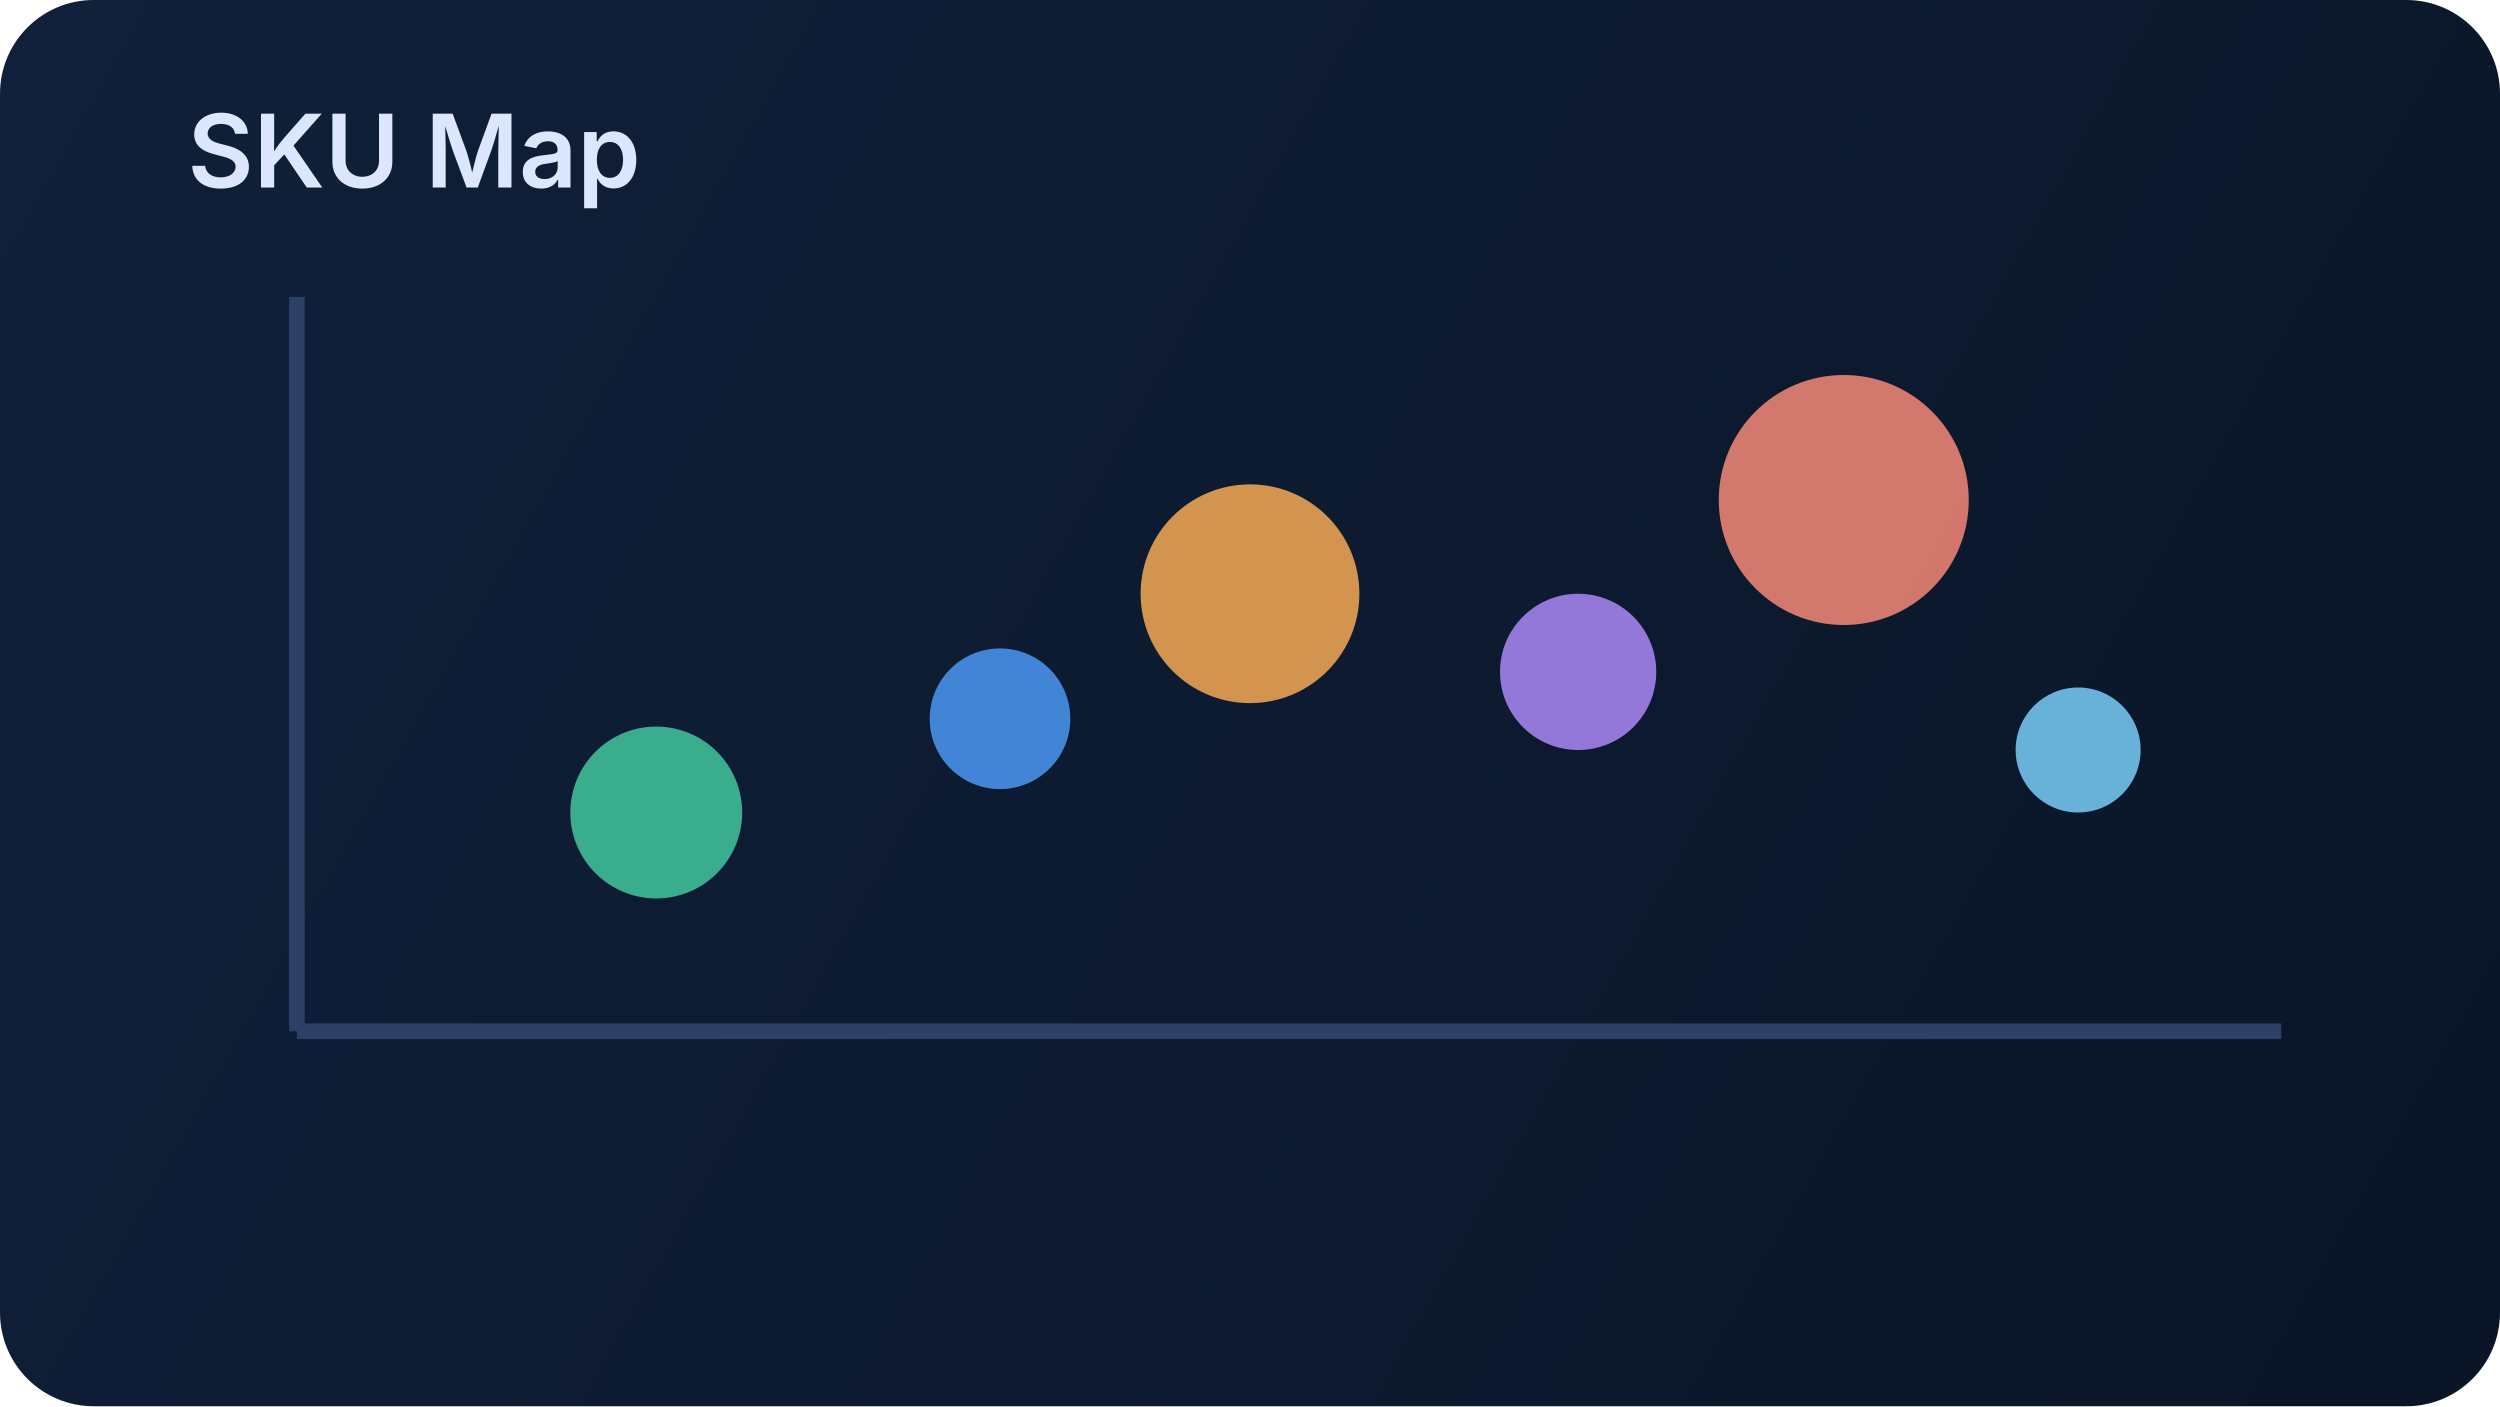
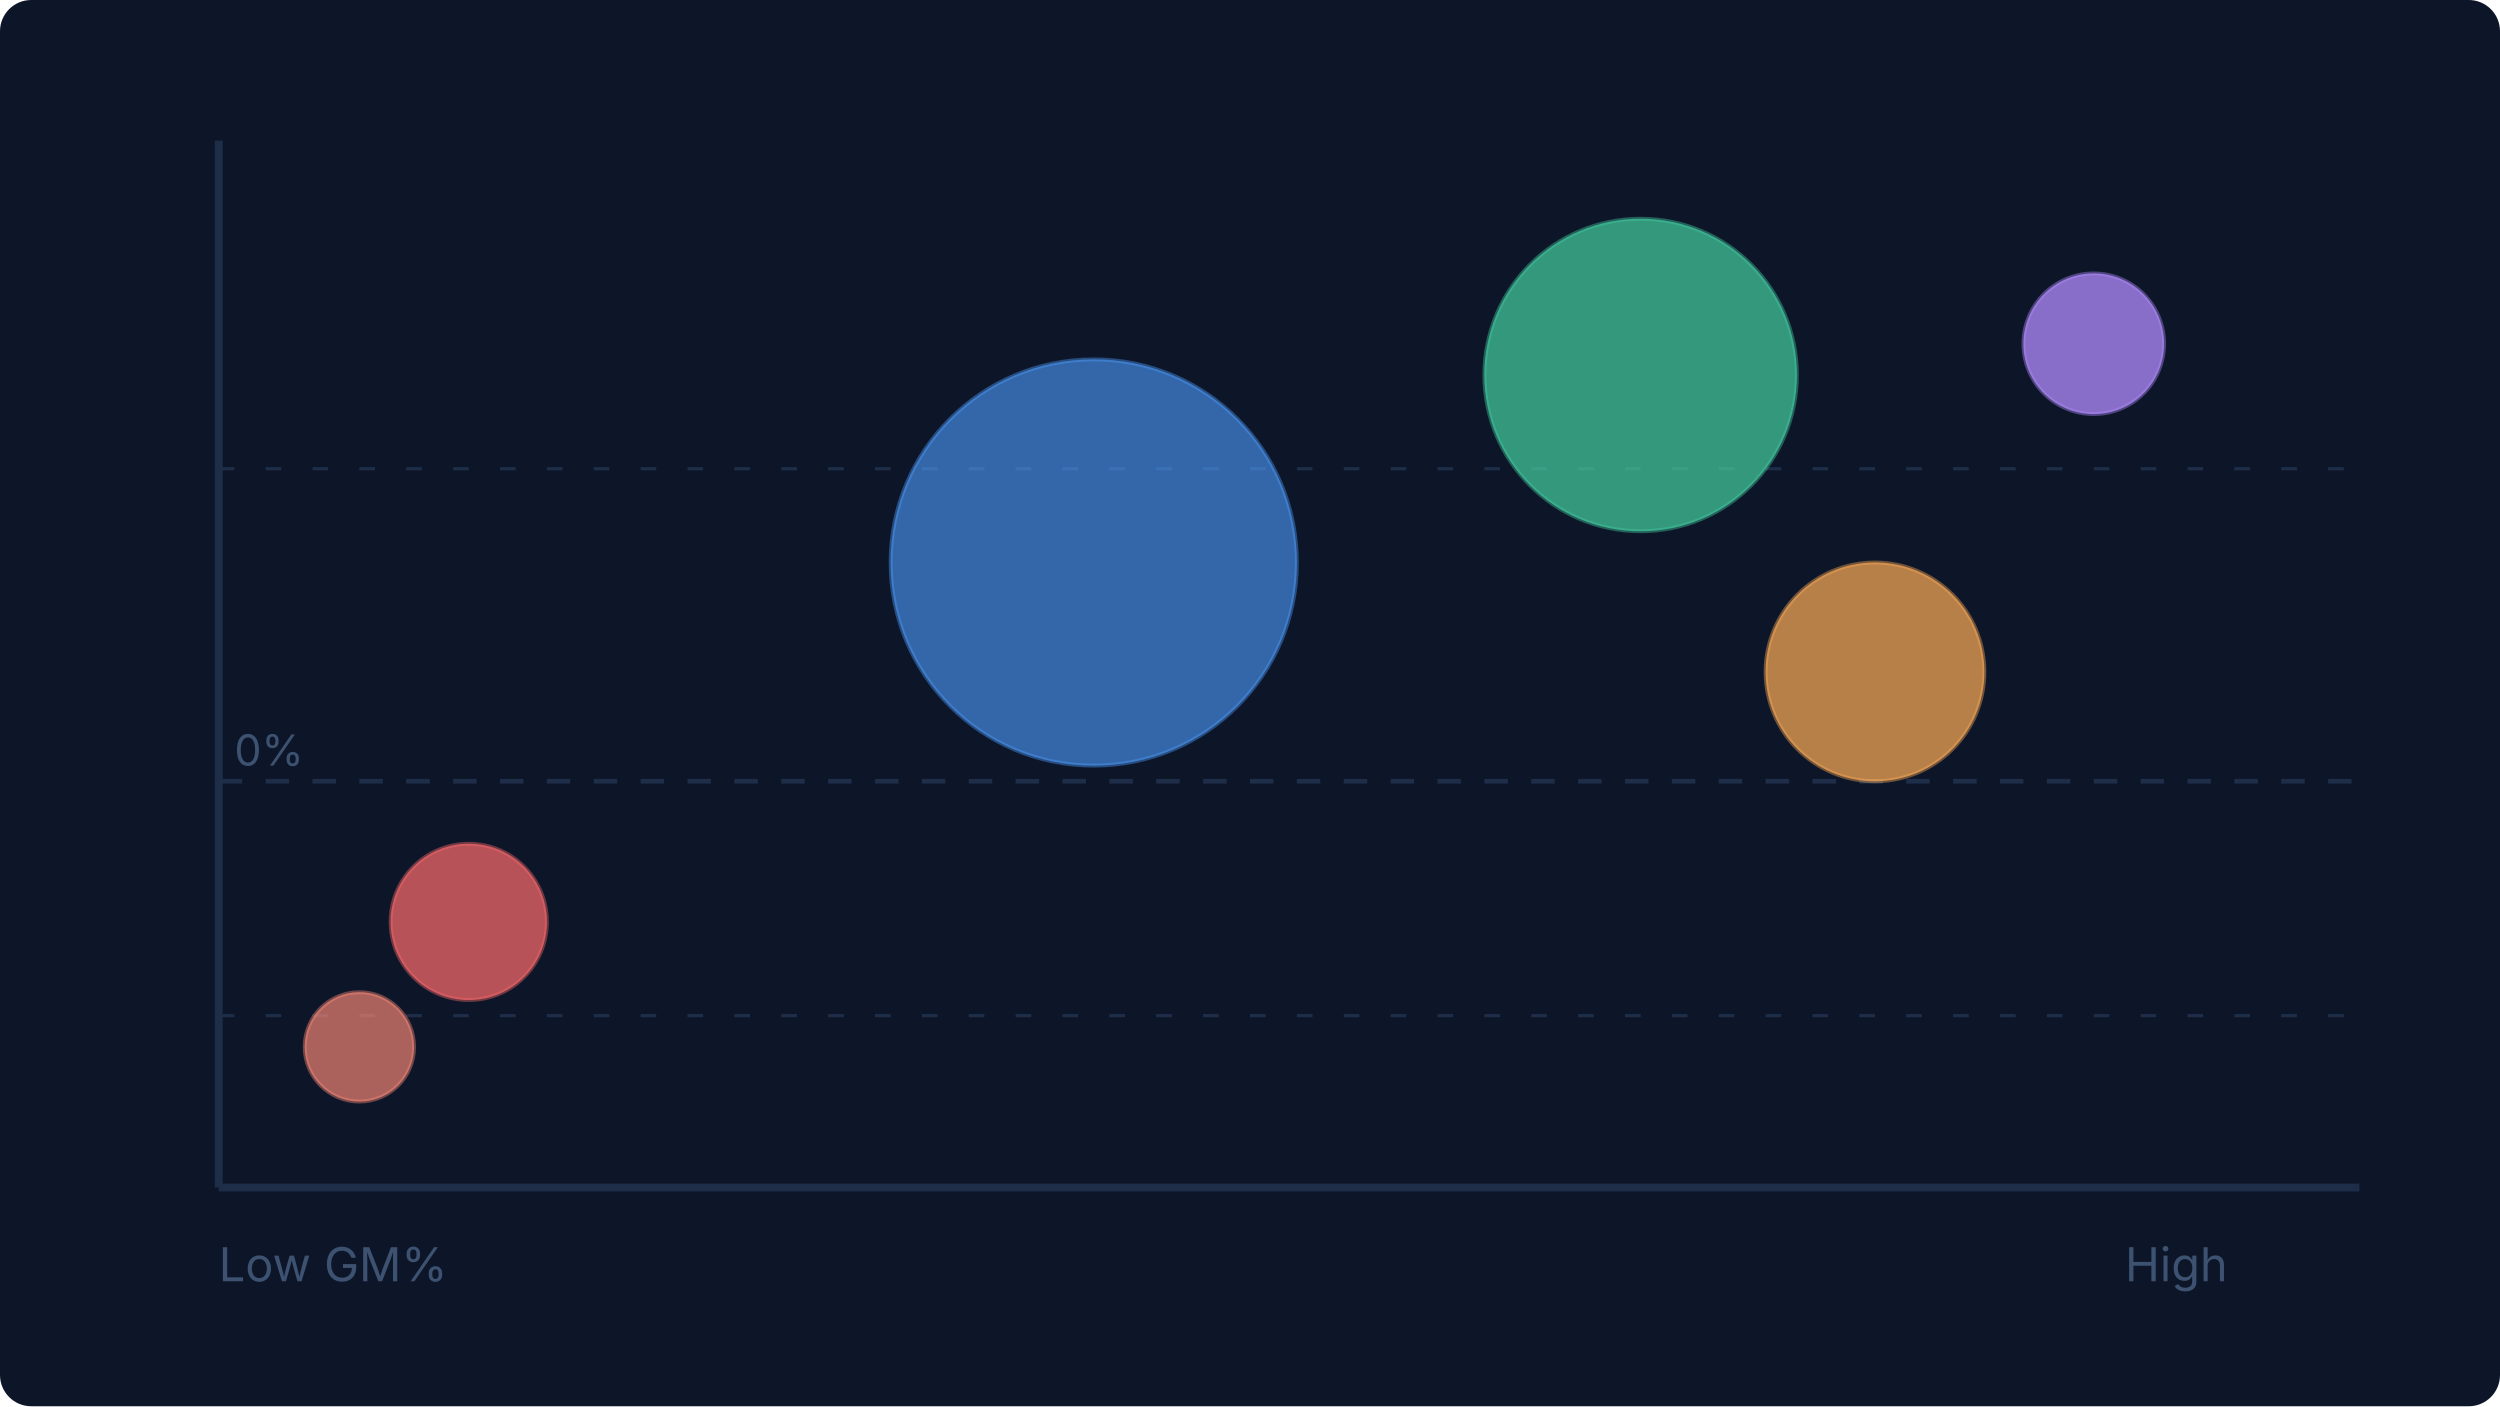
<svg xmlns="http://www.w3.org/2000/svg" width="320" height="180" viewBox="0 0 320 180" fill="none">
-   <defs>
-     <linearGradient id="bg" x1="0" y1="0" x2="320" y2="180" gradientUnits="userSpaceOnUse">
-       <stop stop-color="#10203A" />
-       <stop offset="1" stop-color="#0A1527" />
-     </linearGradient>
-   </defs>
-   <rect width="320" height="180" rx="12" fill="url(#bg)" />
-   <path d="M38 132H292" stroke="#2D4167" stroke-width="2" />
-   <path d="M38 132V38" stroke="#2D4167" stroke-width="2" />
-   <circle cx="84" cy="104" r="11" fill="#45D0A2" fill-opacity="0.8" />
-   <circle cx="128" cy="92" r="9" fill="#4F9FFF" fill-opacity="0.8" />
-   <circle cx="160" cy="76" r="14" fill="#FFAE57" fill-opacity="0.82" />
-   <circle cx="202" cy="86" r="10" fill="#B28CFF" fill-opacity="0.82" />
-   <circle cx="236" cy="64" r="16" fill="#FF8C7A" fill-opacity="0.82" />
-   <circle cx="266" cy="96" r="8" fill="#7CD3FF" fill-opacity="0.82" />
-   <text x="24" y="24" fill="#DCE7FF" font-size="13" font-family="Inter, Arial" font-weight="600">SKU Map</text>
+   <rect width="320" height="180" rx="4" fill="#0d1528" />
+   <line x1="28" y1="152" x2="302" y2="152" stroke="#1e2e48" stroke-width="1" />
+   <line x1="28" y1="18" x2="28" y2="152" stroke="#1e2e48" stroke-width="1" />
+   <line x1="28" y1="100" x2="302" y2="100" stroke="#1e2e48" stroke-width="0.6" stroke-dasharray="3 3" />
+   <line x1="28" y1="60" x2="302" y2="60" stroke="#1e2e48" stroke-width="0.4" stroke-dasharray="2 4" />
+   <line x1="28" y1="130" x2="302" y2="130" stroke="#1e2e48" stroke-width="0.4" stroke-dasharray="2 4" />
+   <circle cx="210" cy="48" r="20" fill="#45d0a2" fill-opacity="0.7" stroke="#45d0a2" stroke-width="0.5" stroke-opacity=".4" />
+   <circle cx="140" cy="72" r="26" fill="#4f9fff" fill-opacity="0.6" stroke="#4f9fff" stroke-width="0.5" stroke-opacity=".4" />
+   <circle cx="240" cy="86" r="14" fill="#ffae57" fill-opacity="0.7" stroke="#ffae57" stroke-width="0.5" stroke-opacity=".4" />
+   <circle cx="268" cy="44" r="9" fill="#b28cff" fill-opacity="0.75" stroke="#b28cff" stroke-width="0.5" stroke-opacity=".4" />
+   <circle cx="60" cy="118" r="10" fill="#ff6d6d" fill-opacity="0.7" stroke="#ff6d6d" stroke-width="0.5" stroke-opacity=".4" />
+   <circle cx="46" cy="134" r="7" fill="#ff8c7a" fill-opacity="0.65" stroke="#ff8c7a" stroke-width="0.5" stroke-opacity=".4" />
+   <text x="28" y="164" fill="#3d5270" font-size="6" font-family="Inter,Arial">Low GM%</text>
+   <text x="272" y="164" fill="#3d5270" font-size="6" font-family="Inter,Arial">High</text>
+   <text x="30" y="98" fill="#3d5270" font-size="5.5" font-family="Inter,Arial">0%</text>
</svg>
